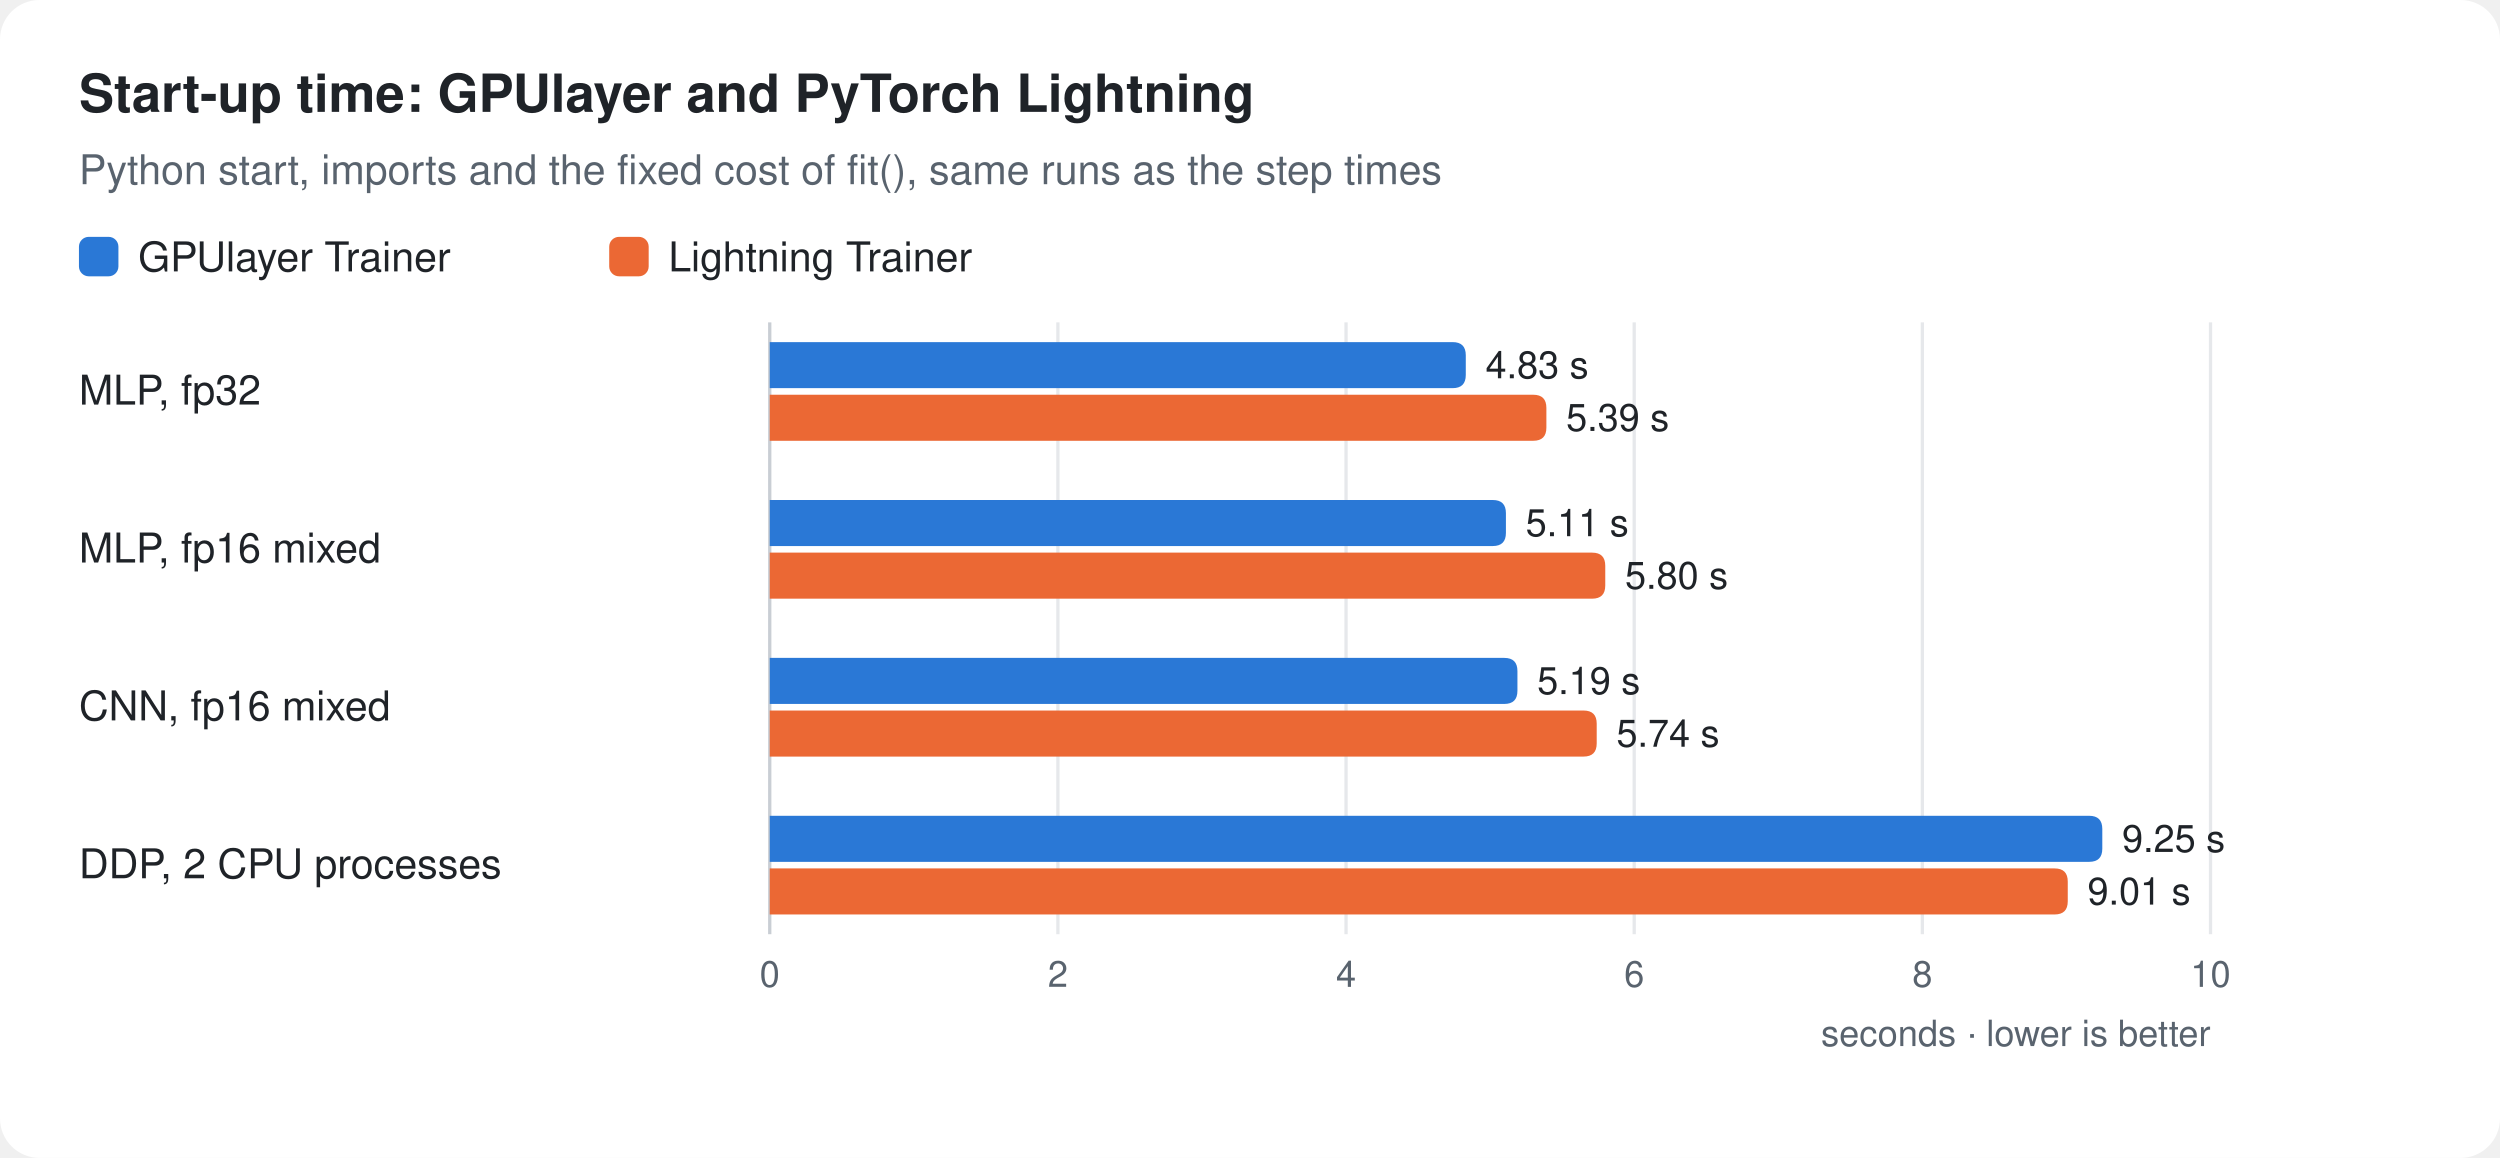
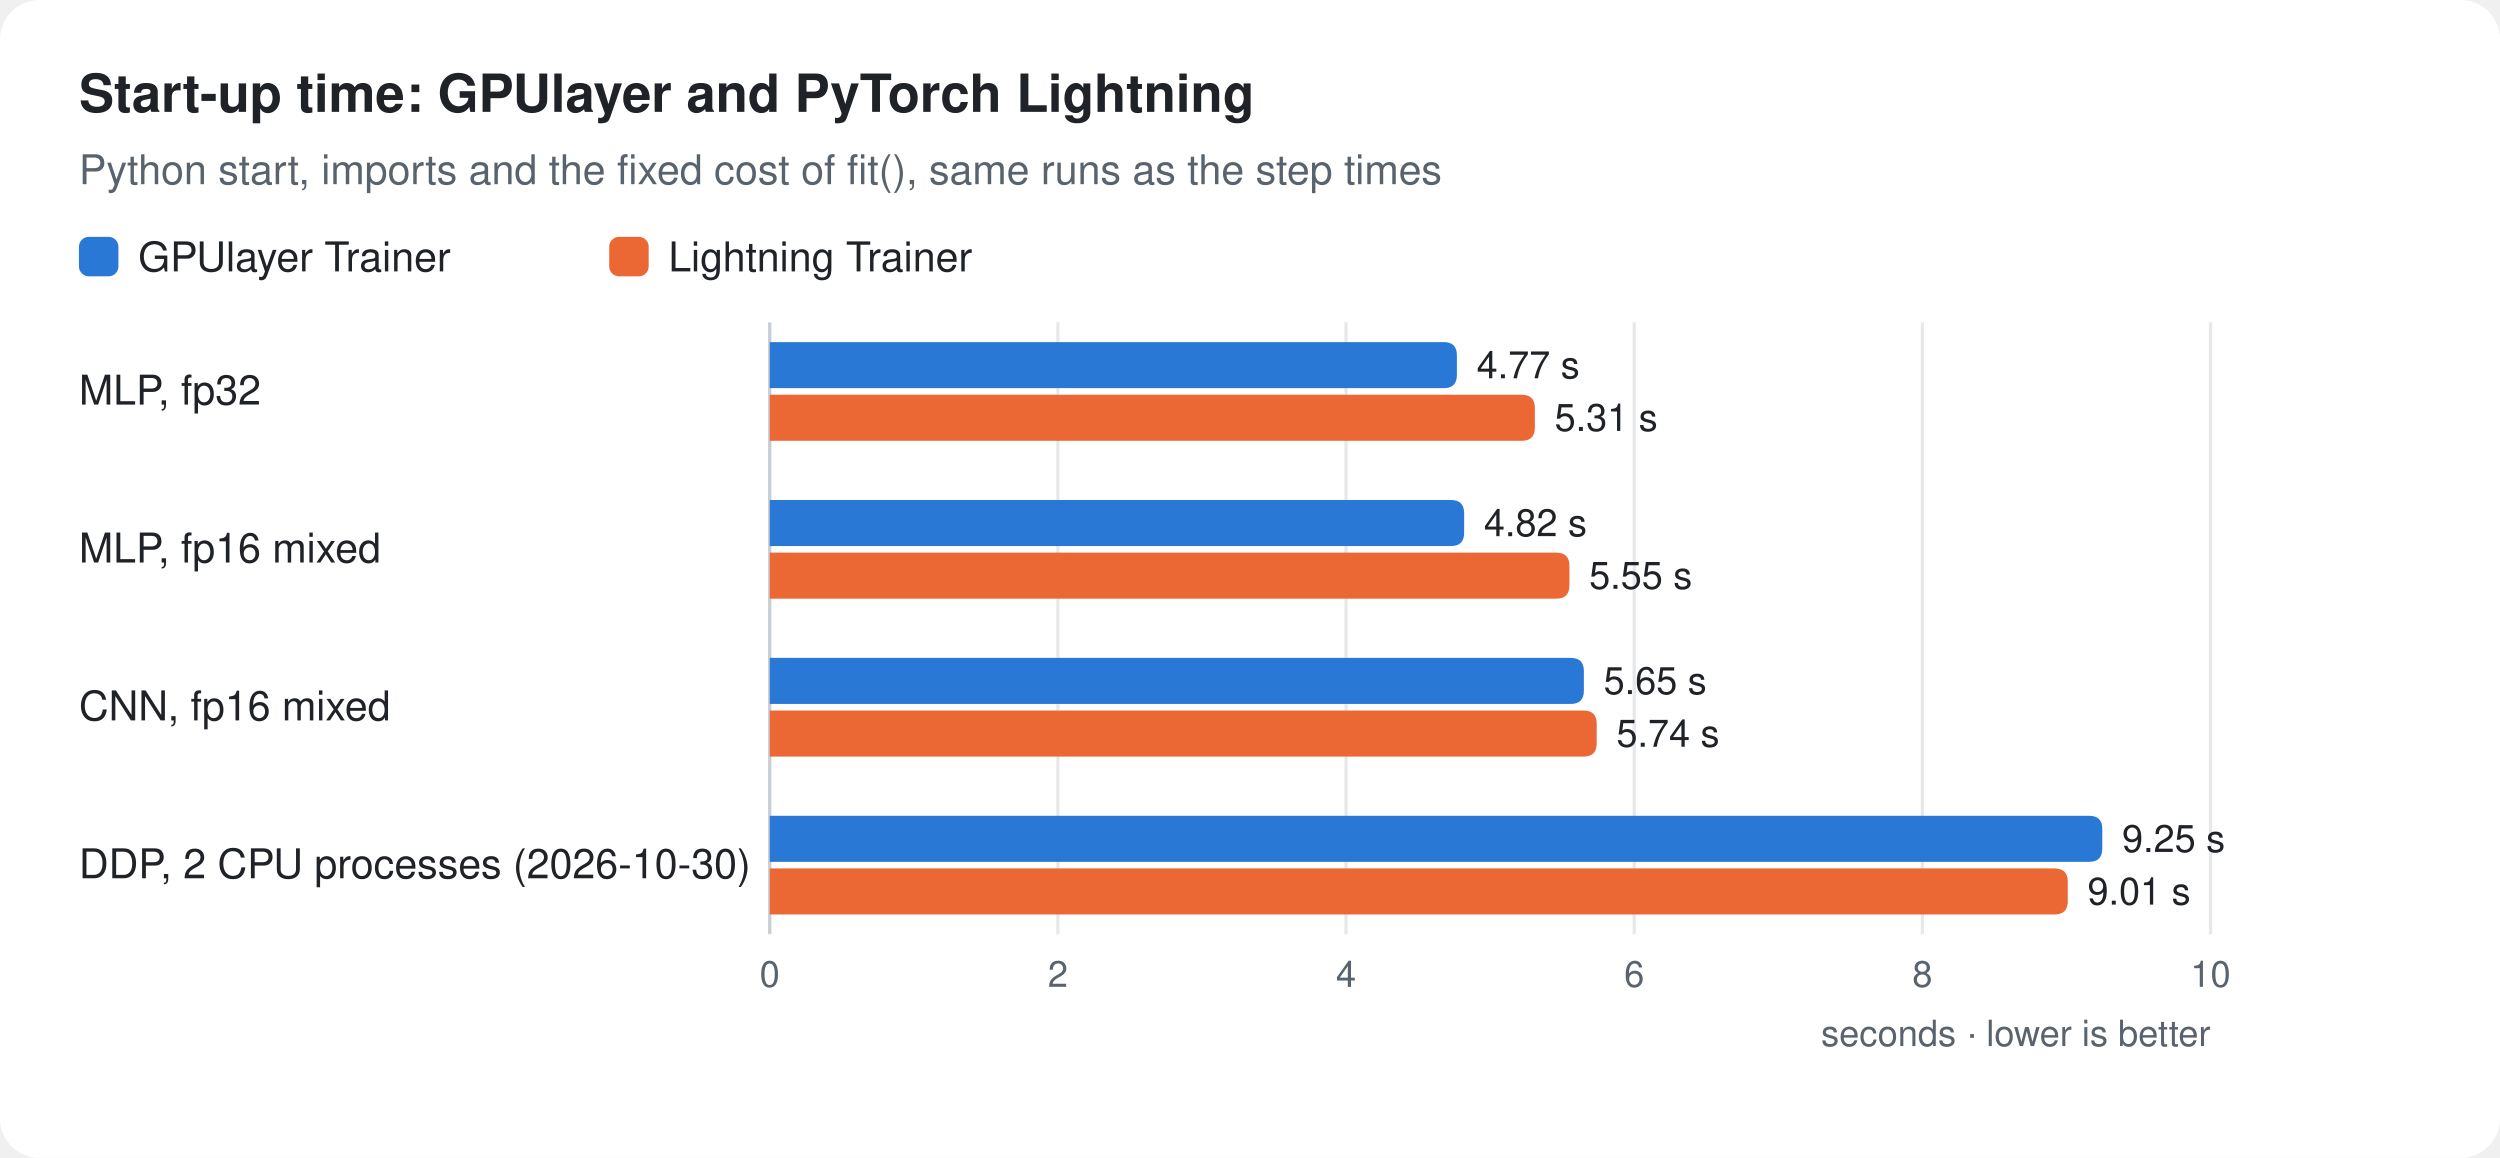
<svg xmlns="http://www.w3.org/2000/svg" viewBox="0 0 760 352" width="760" height="352" role="img" aria-label="Start-up time: GPUlayer and PyTorch Lightning: Python start, imports and the fixed cost of fit(), same runs as the step times">
  <rect width="760" height="352" rx="12" fill="#ffffff" />
  <text x="24.0" y="34.0" font-family="-apple-system, 'Segoe UI', Helvetica, Arial, sans-serif" font-size="16" font-weight="600" fill="#1f2328" text-anchor="start">Start-up time: GPUlayer and PyTorch Lightning</text>
  <text x="24.0" y="56.0" font-family="-apple-system, 'Segoe UI', Helvetica, Arial, sans-serif" font-size="12.5" font-weight="400" fill="#59636e" text-anchor="start">Python start, imports and the fixed cost of fit(), same runs as the step times</text>
  <rect x="24" y="72" width="12" height="12" rx="3" fill="#2a78d6" />
  <text x="42.0" y="82.5" font-family="-apple-system, 'Segoe UI', Helvetica, Arial, sans-serif" font-size="12.5" font-weight="400" fill="#1f2328" text-anchor="start">GPUlayer Trainer</text>
  <rect x="185.2" y="72" width="12" height="12" rx="3" fill="#eb6834" />
  <text x="203.2" y="82.5" font-family="-apple-system, 'Segoe UI', Helvetica, Arial, sans-serif" font-size="12.5" font-weight="400" fill="#1f2328" text-anchor="start">Lightning Trainer</text>
  <line x1="234.0" y1="98" x2="234.0" y2="284" stroke="#c9ced4" stroke-width="1" />
  <text x="234.0" y="300.0" font-family="-apple-system, 'Segoe UI', Helvetica, Arial, sans-serif" font-size="11" font-weight="400" fill="#59636e" text-anchor="middle">0</text>
  <line x1="321.6" y1="98" x2="321.6" y2="284" stroke="#e6e8eb" stroke-width="1" />
  <text x="321.6" y="300.0" font-family="-apple-system, 'Segoe UI', Helvetica, Arial, sans-serif" font-size="11" font-weight="400" fill="#59636e" text-anchor="middle">2</text>
  <line x1="409.2" y1="98" x2="409.2" y2="284" stroke="#e6e8eb" stroke-width="1" />
  <text x="409.2" y="300.0" font-family="-apple-system, 'Segoe UI', Helvetica, Arial, sans-serif" font-size="11" font-weight="400" fill="#59636e" text-anchor="middle">4</text>
  <line x1="496.8" y1="98" x2="496.8" y2="284" stroke="#e6e8eb" stroke-width="1" />
  <text x="496.8" y="300.0" font-family="-apple-system, 'Segoe UI', Helvetica, Arial, sans-serif" font-size="11" font-weight="400" fill="#59636e" text-anchor="middle">6</text>
  <line x1="584.4" y1="98" x2="584.4" y2="284" stroke="#e6e8eb" stroke-width="1" />
  <text x="584.4" y="300.0" font-family="-apple-system, 'Segoe UI', Helvetica, Arial, sans-serif" font-size="11" font-weight="400" fill="#59636e" text-anchor="middle">8</text>
  <line x1="672.0" y1="98" x2="672.0" y2="284" stroke="#e6e8eb" stroke-width="1" />
  <text x="672.0" y="300.0" font-family="-apple-system, 'Segoe UI', Helvetica, Arial, sans-serif" font-size="11" font-weight="400" fill="#59636e" text-anchor="middle">10</text>
  <text x="672.0" y="318.0" font-family="-apple-system, 'Segoe UI', Helvetica, Arial, sans-serif" font-size="11" font-weight="400" fill="#59636e" text-anchor="end">seconds · lower is better</text>
  <text x="24.0" y="123.0" font-family="-apple-system, 'Segoe UI', Helvetica, Arial, sans-serif" font-size="12.5" font-weight="400" fill="#1f2328" text-anchor="start">MLP, fp32</text>
-   <path d="M234.0 104.0H441.6Q445.6 104.0 445.6 108.0V114.0Q445.6 118.0 441.6 118.0H234.0Z" fill="#2a78d6" />
-   <text x="451.6" y="115.0" font-family="-apple-system, 'Segoe UI', Helvetica, Arial, sans-serif" font-size="11.5" font-weight="400" fill="#1f2328" text-anchor="start">4.83 s</text>
-   <path d="M234.0 120.0H466.1Q470.1 120.0 470.1 124.0V130.0Q470.1 134.0 466.1 134.0H234.0Z" fill="#eb6834" />
-   <text x="476.1" y="131.0" font-family="-apple-system, 'Segoe UI', Helvetica, Arial, sans-serif" font-size="11.5" font-weight="400" fill="#1f2328" text-anchor="start">5.39 s</text>
+   <path d="M234.0 104.0H438.9Q442.9 104.0 442.9 108.0V114.0Q442.9 118.0 438.9 118.0H234.0Z" fill="#2a78d6" />
+   <text x="448.9" y="115.0" font-family="-apple-system, 'Segoe UI', Helvetica, Arial, sans-serif" font-size="11.5" font-weight="400" fill="#1f2328" text-anchor="start">4.77 s</text>
+   <path d="M234.0 120.0H462.6Q466.6 120.0 466.6 124.0V130.0Q466.6 134.0 462.6 134.0H234.0Z" fill="#eb6834" />
+   <text x="472.6" y="131.0" font-family="-apple-system, 'Segoe UI', Helvetica, Arial, sans-serif" font-size="11.5" font-weight="400" fill="#1f2328" text-anchor="start">5.31 s</text>
  <text x="24.0" y="171.0" font-family="-apple-system, 'Segoe UI', Helvetica, Arial, sans-serif" font-size="12.5" font-weight="400" fill="#1f2328" text-anchor="start">MLP, fp16 mixed</text>
-   <path d="M234.0 152.0H453.8Q457.8 152.0 457.8 156.0V162.0Q457.8 166.0 453.8 166.0H234.0Z" fill="#2a78d6" />
-   <text x="463.8" y="163.0" font-family="-apple-system, 'Segoe UI', Helvetica, Arial, sans-serif" font-size="11.5" font-weight="400" fill="#1f2328" text-anchor="start">5.11 s</text>
-   <path d="M234.0 168.0H484.0Q488.0 168.0 488.0 172.0V178.0Q488.0 182.0 484.0 182.0H234.0Z" fill="#eb6834" />
-   <text x="494.0" y="179.0" font-family="-apple-system, 'Segoe UI', Helvetica, Arial, sans-serif" font-size="11.5" font-weight="400" fill="#1f2328" text-anchor="start">5.80 s</text>
+   <path d="M234.0 152.0H441.1Q445.1 152.0 445.1 156.0V162.0Q445.1 166.0 441.1 166.0H234.0Z" fill="#2a78d6" />
+   <text x="451.1" y="163.0" font-family="-apple-system, 'Segoe UI', Helvetica, Arial, sans-serif" font-size="11.5" font-weight="400" fill="#1f2328" text-anchor="start">4.82 s</text>
+   <path d="M234.0 168.0H473.1Q477.1 168.0 477.1 172.0V178.0Q477.1 182.0 473.1 182.0H234.0Z" fill="#eb6834" />
+   <text x="483.1" y="179.0" font-family="-apple-system, 'Segoe UI', Helvetica, Arial, sans-serif" font-size="11.5" font-weight="400" fill="#1f2328" text-anchor="start">5.55 s</text>
  <text x="24.0" y="219.0" font-family="-apple-system, 'Segoe UI', Helvetica, Arial, sans-serif" font-size="12.5" font-weight="400" fill="#1f2328" text-anchor="start">CNN, fp16 mixed</text>
-   <path d="M234.0 200.0H457.3Q461.3 200.0 461.3 204.0V210.0Q461.3 214.0 457.3 214.0H234.0Z" fill="#2a78d6" />
-   <text x="467.3" y="211.0" font-family="-apple-system, 'Segoe UI', Helvetica, Arial, sans-serif" font-size="11.5" font-weight="400" fill="#1f2328" text-anchor="start">5.19 s</text>
+   <path d="M234.0 200.0H477.5Q481.5 200.0 481.5 204.0V210.0Q481.5 214.0 477.5 214.0H234.0Z" fill="#2a78d6" />
+   <text x="487.5" y="211.0" font-family="-apple-system, 'Segoe UI', Helvetica, Arial, sans-serif" font-size="11.5" font-weight="400" fill="#1f2328" text-anchor="start">5.65 s</text>
  <path d="M234.0 216.0H481.4Q485.4 216.0 485.4 220.0V226.0Q485.4 230.0 481.4 230.0H234.0Z" fill="#eb6834" />
  <text x="491.4" y="227.0" font-family="-apple-system, 'Segoe UI', Helvetica, Arial, sans-serif" font-size="11.5" font-weight="400" fill="#1f2328" text-anchor="start">5.74 s</text>
-   <text x="24.0" y="267.0" font-family="-apple-system, 'Segoe UI', Helvetica, Arial, sans-serif" font-size="12.5" font-weight="400" fill="#1f2328" text-anchor="start">DDP, 2 CPU processes</text>
+   <text x="24.0" y="267.0" font-family="-apple-system, 'Segoe UI', Helvetica, Arial, sans-serif" font-size="12.5" font-weight="400" fill="#1f2328" text-anchor="start">DDP, 2 CPU processes (2026-10-30)</text>
  <path d="M234.0 248.0H635.1Q639.1 248.0 639.1 252.0V258.0Q639.1 262.0 635.1 262.0H234.0Z" fill="#2a78d6" />
  <text x="645.1" y="259.0" font-family="-apple-system, 'Segoe UI', Helvetica, Arial, sans-serif" font-size="11.5" font-weight="400" fill="#1f2328" text-anchor="start">9.25 s</text>
  <path d="M234.0 264.0H624.6Q628.6 264.0 628.6 268.0V274.0Q628.6 278.0 624.6 278.0H234.0Z" fill="#eb6834" />
  <text x="634.6" y="275.0" font-family="-apple-system, 'Segoe UI', Helvetica, Arial, sans-serif" font-size="11.5" font-weight="400" fill="#1f2328" text-anchor="start">9.01 s</text>
</svg>
